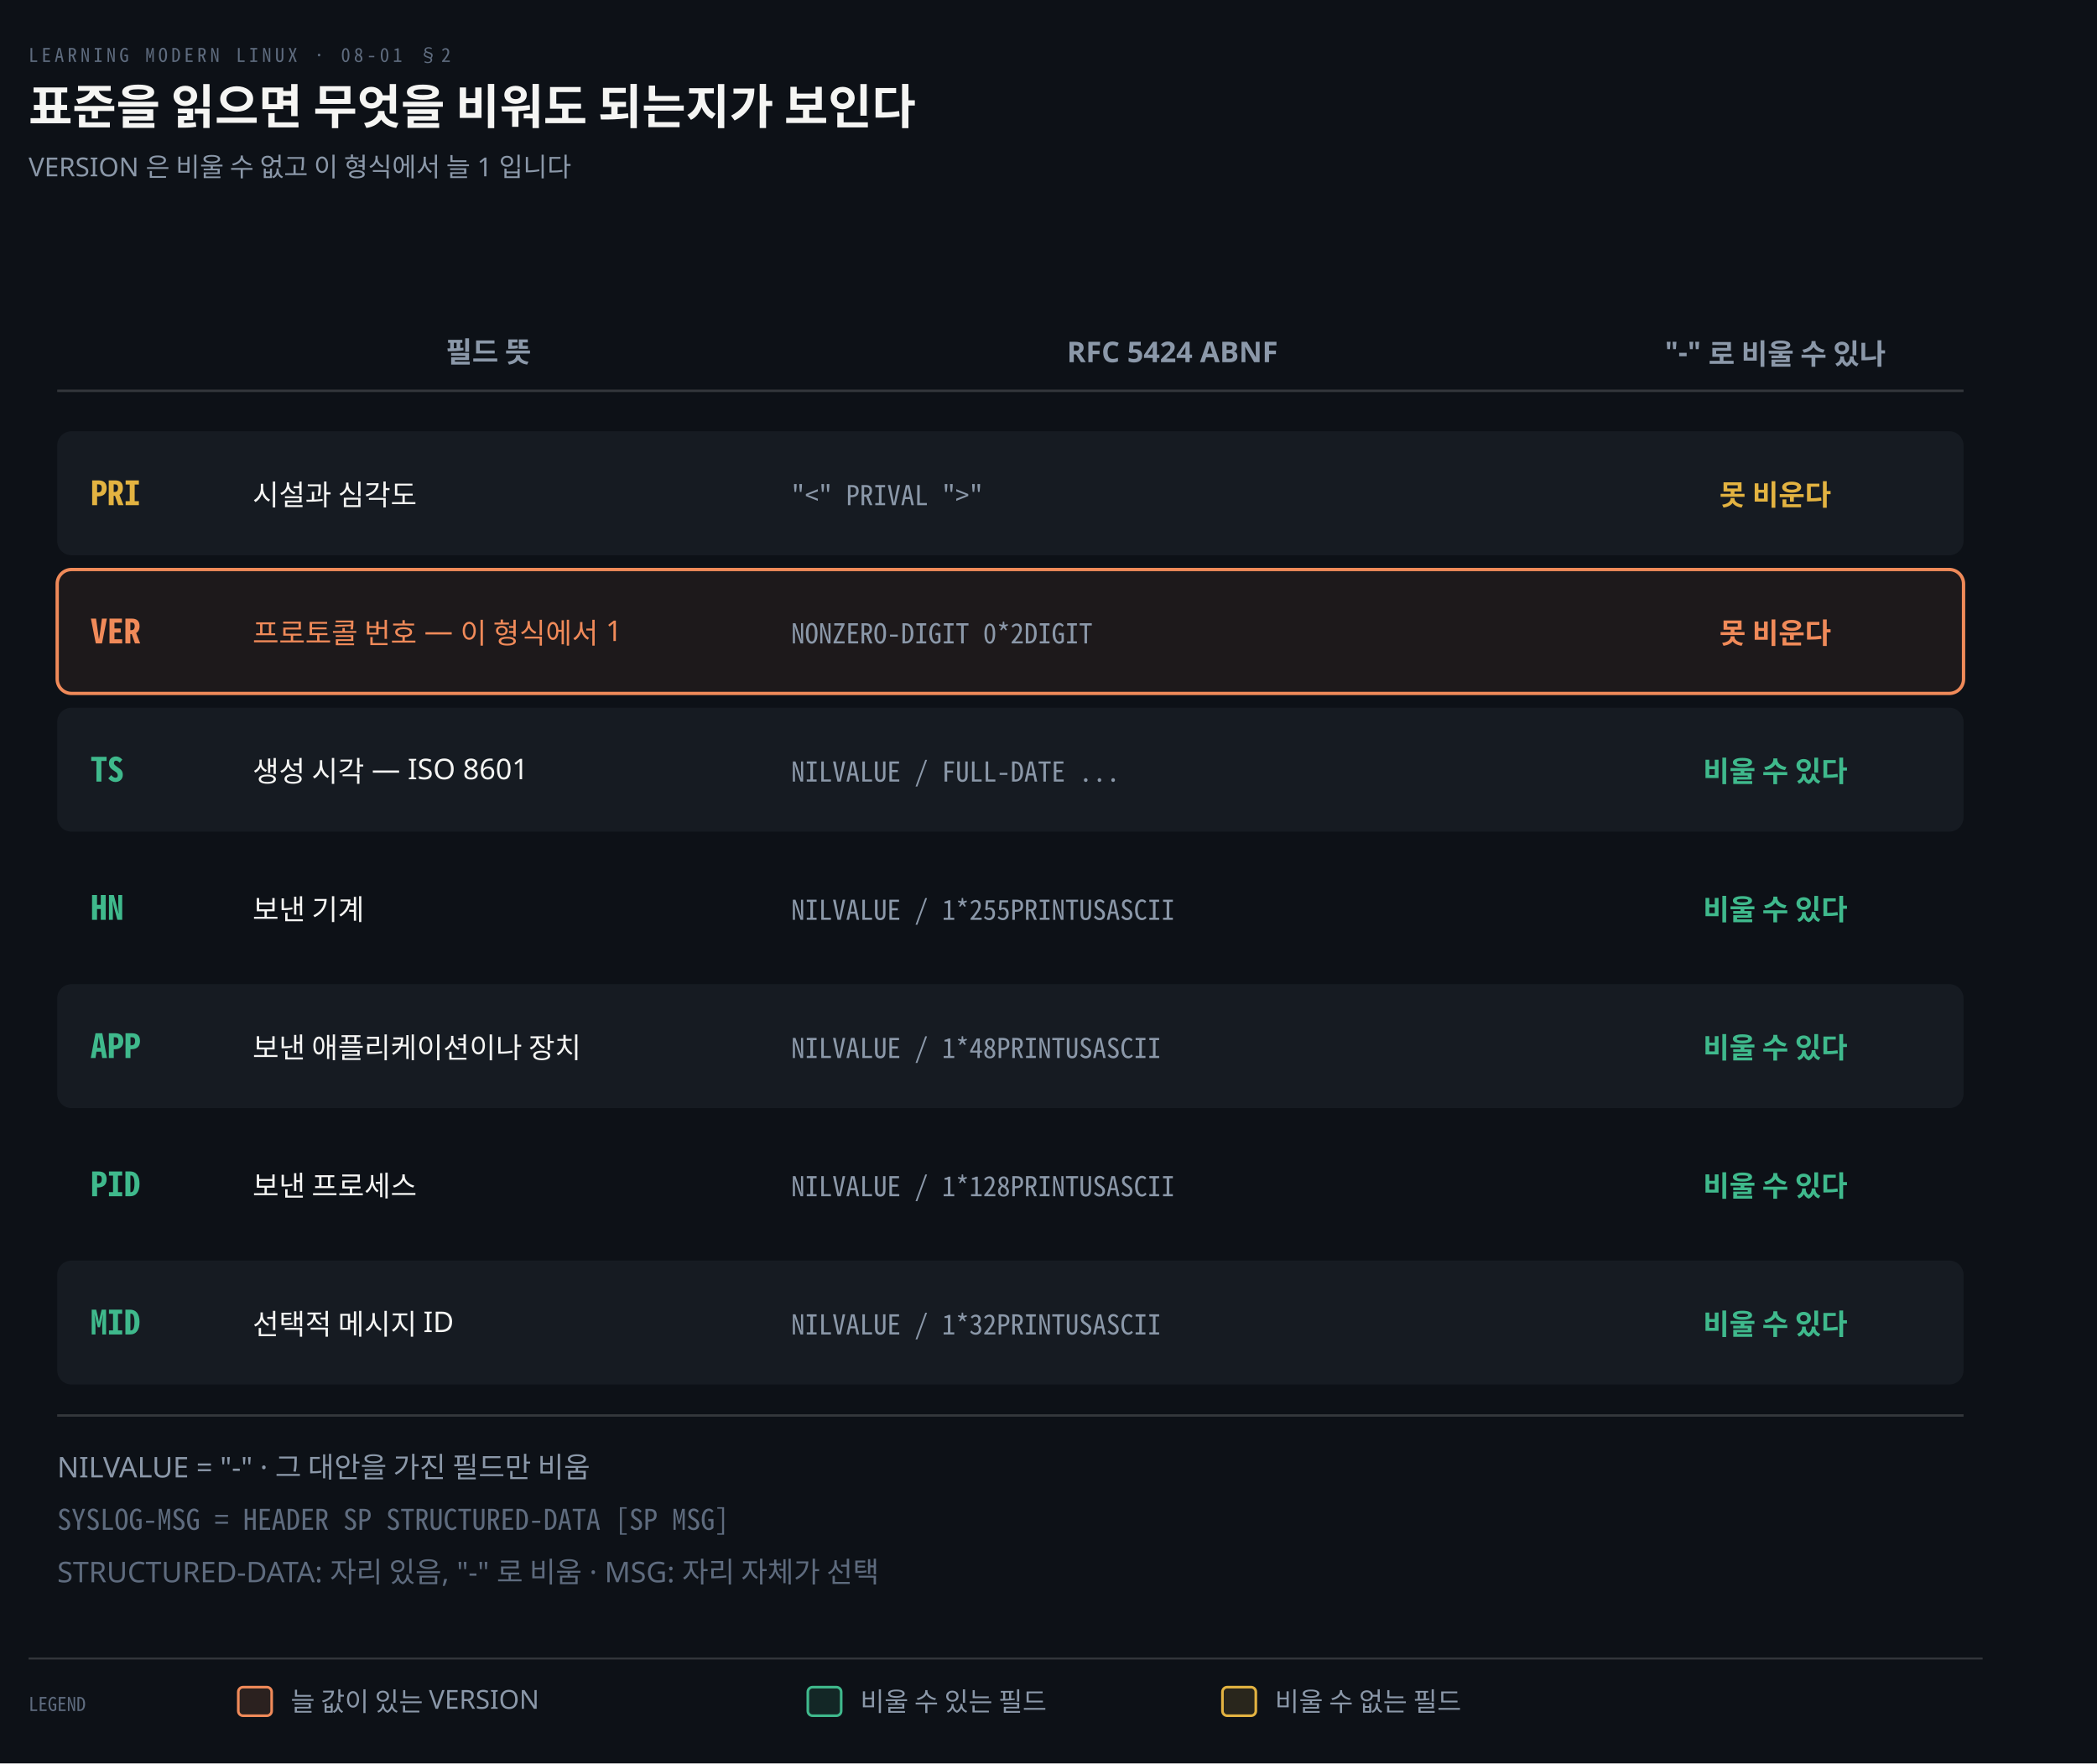
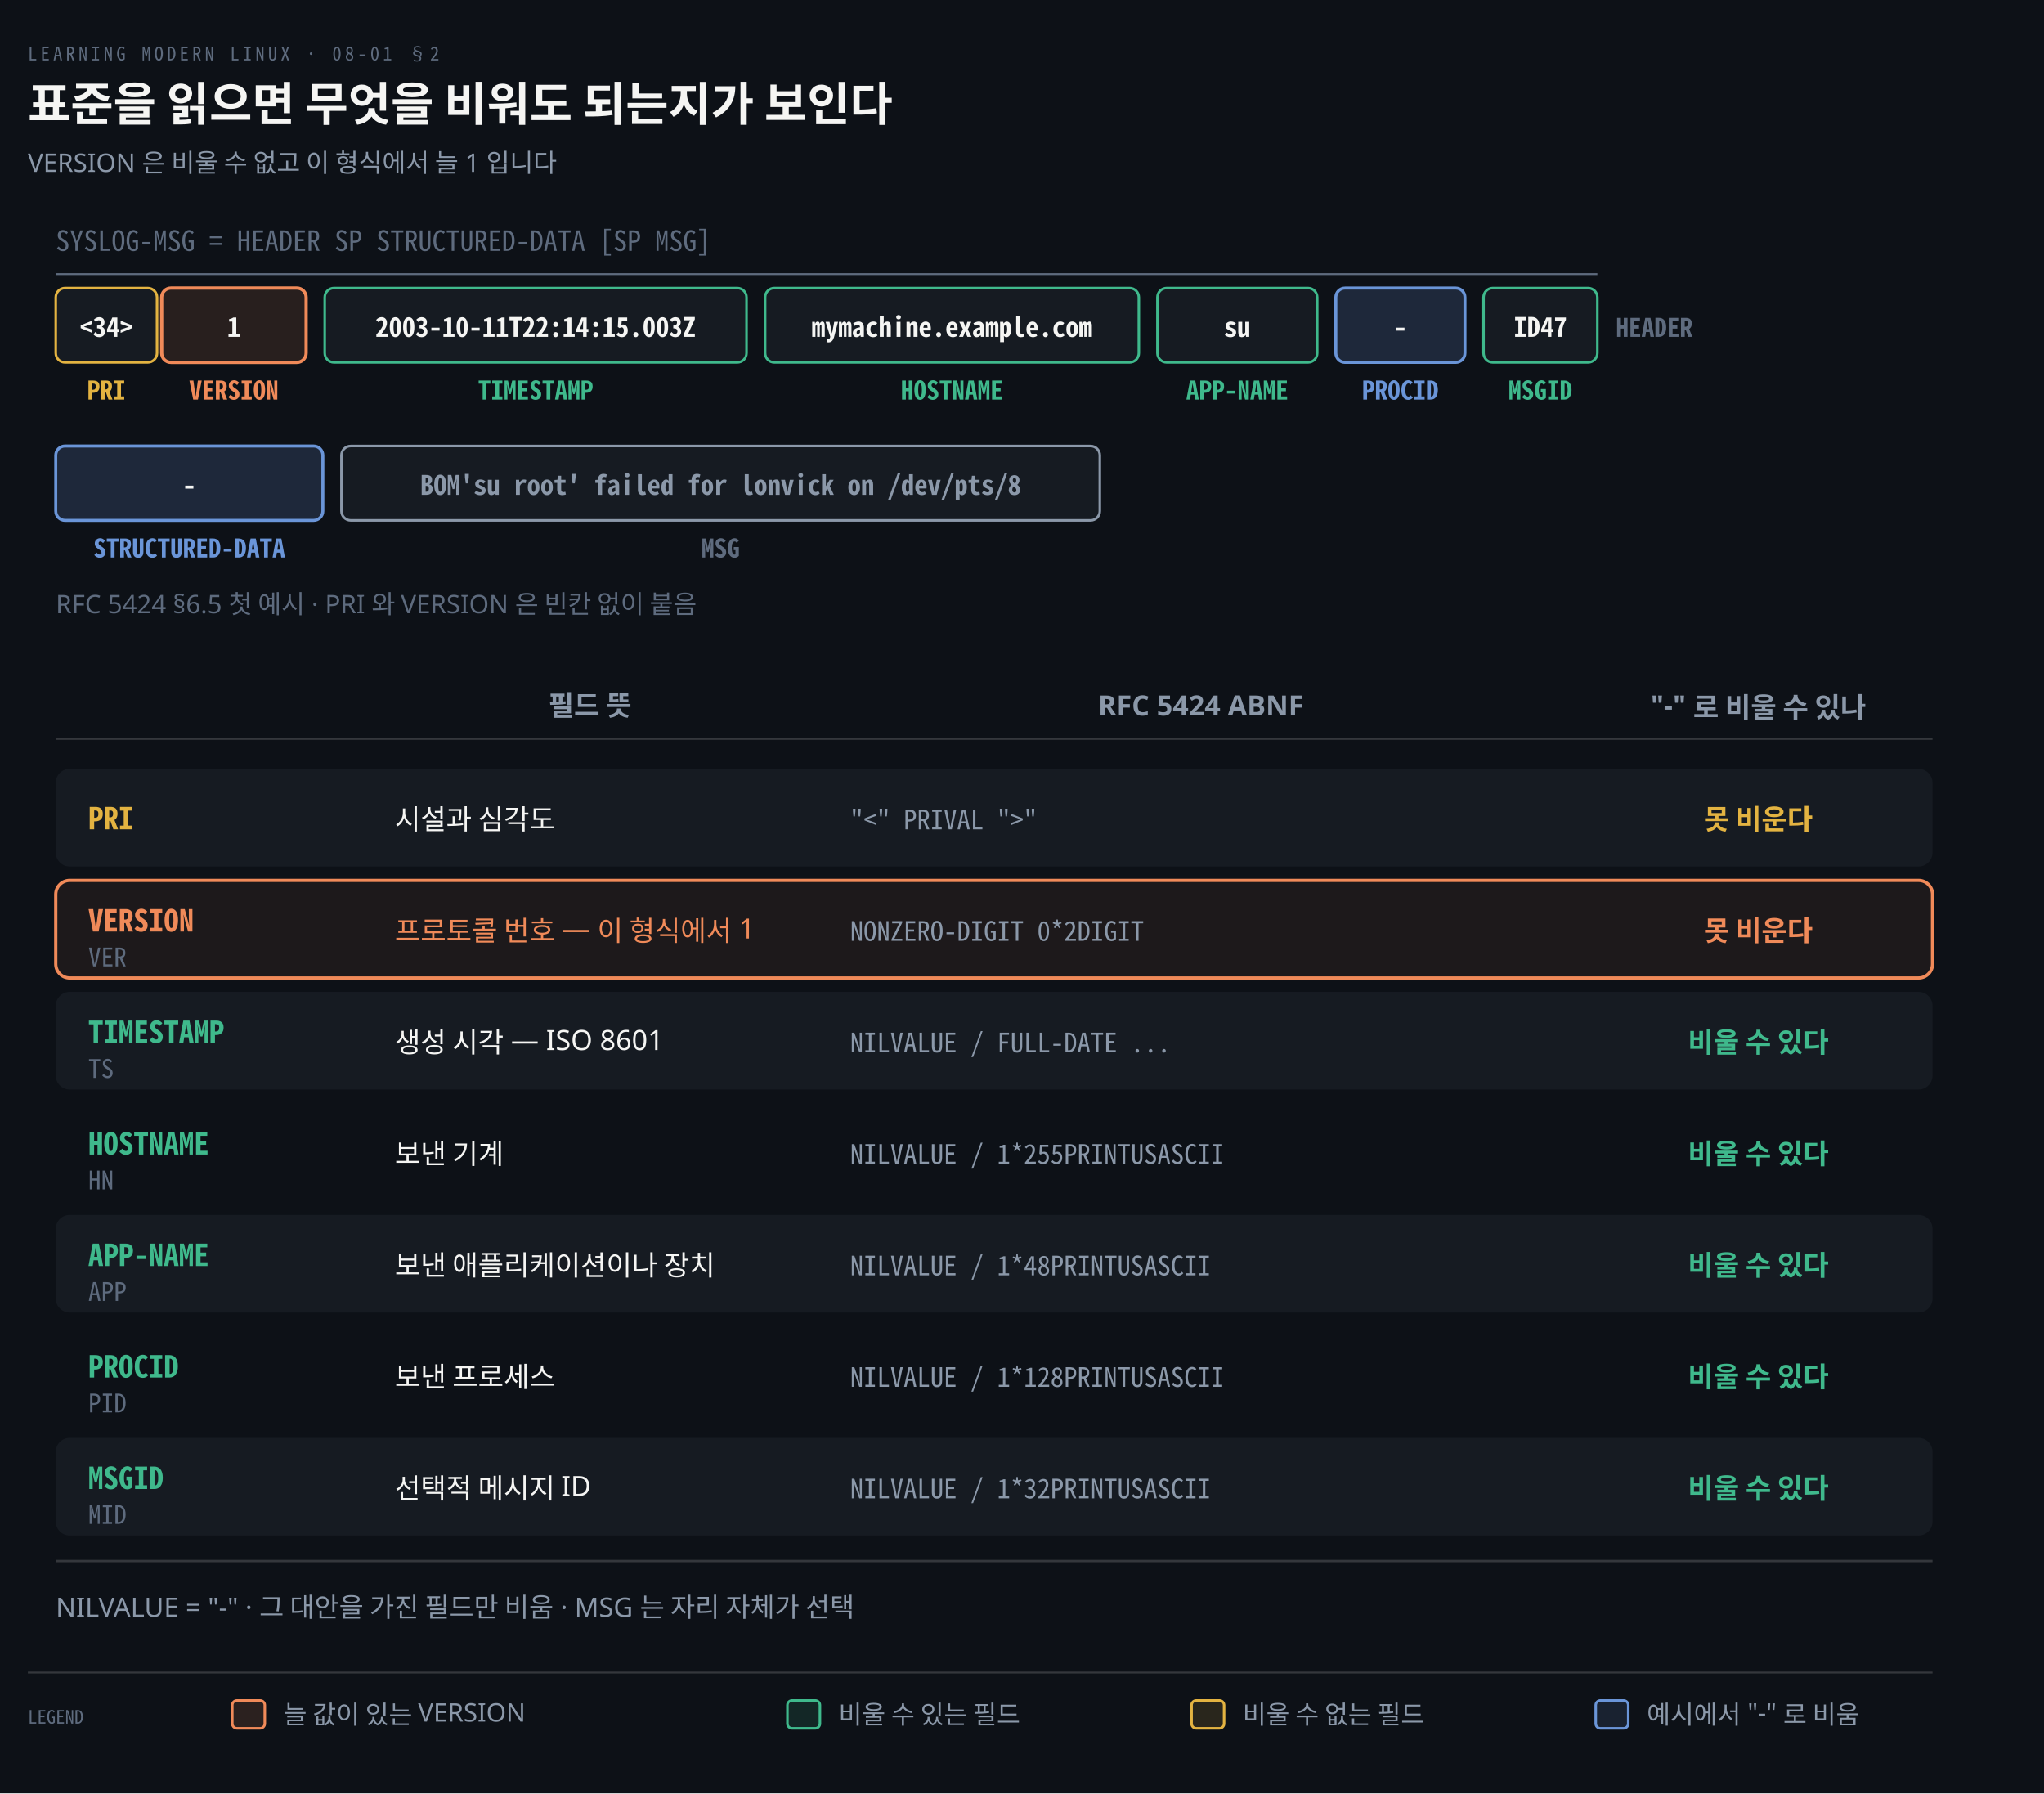
- <svg xmlns="http://www.w3.org/2000/svg" viewBox="0 0 880 740" width="100%" role="img" aria-labelledby="dt dd">
+ <svg xmlns="http://www.w3.org/2000/svg" viewBox="0 0 880 772" width="100%" role="img" aria-labelledby="dt dd">
  <defs>
    <marker id="ar" viewBox="0 0 8 8" refX="7" refY="4" markerWidth="6.5" markerHeight="6.5" orient="auto">
      <path d="M0 0 L8 4 L0 8 z" fill="#8B98A9" />
    </marker>
    <marker id="ok" viewBox="0 0 8 8" refX="7" refY="4" markerWidth="6.5" markerHeight="6.5" orient="auto">
      <path d="M0 0 L8 4 L0 8 z" fill="#3FB98C" />
    </marker>
    <marker id="warn" viewBox="0 0 8 8" refX="7" refY="4" markerWidth="6.5" markerHeight="6.5" orient="auto">
      <path d="M0 0 L8 4 L0 8 z" fill="#E3B341" />
    </marker>
    <marker id="bad" viewBox="0 0 8 8" refX="7" refY="4" markerWidth="6.5" markerHeight="6.5" orient="auto">
      <path d="M0 0 L8 4 L0 8 z" fill="#F0616D" />
    </marker>
    <marker id="info" viewBox="0 0 8 8" refX="7" refY="4" markerWidth="6.5" markerHeight="6.5" orient="auto">
      <path d="M0 0 L8 4 L0 8 z" fill="#6A95D8" />
    </marker>
    <marker id="acc" viewBox="0 0 8 8" refX="7" refY="4" markerWidth="6.5" markerHeight="6.5" orient="auto">
      <path d="M0 0 L8 4 L0 8 z" fill="#F08A59" />
    </marker>
    <marker id="soft" viewBox="0 0 8 8" refX="7" refY="4" markerWidth="6.5" markerHeight="6.5" orient="auto">
      <path d="M0 0 L8 4 L0 8 z" fill="#5E6B7E" />
    </marker>
  </defs>
-   <rect width="880" height="740" fill="#0D1117" />
+   <rect width="880" height="772" fill="#0D1117" />
  <text x="12" y="26" font-family="'Geist Mono','Noto Sans Mono CJK KR',monospace" font-size="8" letter-spacing="0.18em" fill="#5E6B7E">LEARNING MODERN LINUX · 08-01 §2</text>
  <text x="12" y="52" font-family="'Geist','Apple SD Gothic Neo','Noto Sans KR','Malgun Gothic',sans-serif" font-size="20" font-weight="600" fill="#F5F5F3">표준을 읽으면 무엇을 비워도 되는지가 보인다</text>
  <text x="12" y="74" font-family="'Geist','Apple SD Gothic Neo','Noto Sans KR','Malgun Gothic',sans-serif" font-size="11" fill="#8B98A9">VERSION 은 비울 수 없고 이 형식에서 늘 1 입니다</text>
-   <text x="205.0" y="152" text-anchor="middle" font-family="'Geist','Apple SD Gothic Neo','Noto Sans KR','Malgun Gothic',sans-serif" font-size="12" font-weight="600" fill="#8B98A9">필드 뜻</text>
-   <text x="492.0" y="152" text-anchor="middle" font-family="'Geist','Apple SD Gothic Neo','Noto Sans KR','Malgun Gothic',sans-serif" font-size="12" font-weight="600" fill="#8B98A9">RFC 5424 ABNF</text>
-   <text x="745.0" y="152" text-anchor="middle" font-family="'Geist','Apple SD Gothic Neo','Noto Sans KR','Malgun Gothic',sans-serif" font-size="12" font-weight="600" fill="#8B98A9">"-" 로 비울 수 있나</text>
-   <line x1="24" y1="164" x2="824" y2="164" stroke="rgba(191,192,192,0.22)" stroke-width="1" />
-   <rect x="24" y="181" width="800" height="52" rx="6" fill="#161B22" stroke="none" stroke-width="0" />
-   <text x="38" y="212.0" text-anchor="start" font-family="'Geist Mono','Noto Sans Mono CJK KR',monospace" font-size="14" font-weight="600" fill="#E3B341">PRI</text>
-   <text x="106" y="212.0" text-anchor="start" font-family="'Geist','Apple SD Gothic Neo','Noto Sans KR','Malgun Gothic',sans-serif" font-size="12" font-weight="400" fill="#F5F5F3">시설과 심각도</text>
-   <text x="332" y="212.0" text-anchor="start" font-family="'Geist Mono','Noto Sans Mono CJK KR',monospace" font-size="11.5" font-weight="400" fill="#8B98A9">"&lt;" PRIVAL "&gt;"</text>
-   <text x="745.0" y="212.0" text-anchor="middle" font-family="'Geist','Apple SD Gothic Neo','Noto Sans KR','Malgun Gothic',sans-serif" font-size="12" font-weight="600" fill="#E3B341">못 비운다</text>
-   <rect x="24" y="239" width="800" height="52" rx="6" fill="#F08A5912" stroke="#F08A59" stroke-width="1.4" />
-   <text x="38" y="270.0" text-anchor="start" font-family="'Geist Mono','Noto Sans Mono CJK KR',monospace" font-size="14" font-weight="600" fill="#F08A59">VER</text>
-   <text x="106" y="270.0" text-anchor="start" font-family="'Geist','Apple SD Gothic Neo','Noto Sans KR','Malgun Gothic',sans-serif" font-size="12" font-weight="400" fill="#F08A59">프로토콜 번호 — 이 형식에서 1</text>
-   <text x="332" y="270.0" text-anchor="start" font-family="'Geist Mono','Noto Sans Mono CJK KR',monospace" font-size="11.5" font-weight="400" fill="#8B98A9">NONZERO-DIGIT 0*2DIGIT</text>
-   <text x="745.0" y="270.0" text-anchor="middle" font-family="'Geist','Apple SD Gothic Neo','Noto Sans KR','Malgun Gothic',sans-serif" font-size="12" font-weight="600" fill="#F08A59">못 비운다</text>
-   <rect x="24" y="297" width="800" height="52" rx="6" fill="#161B22" stroke="none" stroke-width="0" />
-   <text x="38" y="328.0" text-anchor="start" font-family="'Geist Mono','Noto Sans Mono CJK KR',monospace" font-size="14" font-weight="600" fill="#3FB98C">TS</text>
-   <text x="106" y="328.0" text-anchor="start" font-family="'Geist','Apple SD Gothic Neo','Noto Sans KR','Malgun Gothic',sans-serif" font-size="12" font-weight="400" fill="#F5F5F3">생성 시각 — ISO 8601</text>
-   <text x="332" y="328.0" text-anchor="start" font-family="'Geist Mono','Noto Sans Mono CJK KR',monospace" font-size="11.5" font-weight="400" fill="#8B98A9">NILVALUE / FULL-DATE ...</text>
-   <text x="745.0" y="328.0" text-anchor="middle" font-family="'Geist','Apple SD Gothic Neo','Noto Sans KR','Malgun Gothic',sans-serif" font-size="12" font-weight="600" fill="#3FB98C">비울 수 있다</text>
-   <text x="38" y="386.0" text-anchor="start" font-family="'Geist Mono','Noto Sans Mono CJK KR',monospace" font-size="14" font-weight="600" fill="#3FB98C">HN</text>
-   <text x="106" y="386.0" text-anchor="start" font-family="'Geist','Apple SD Gothic Neo','Noto Sans KR','Malgun Gothic',sans-serif" font-size="12" font-weight="400" fill="#F5F5F3">보낸 기계</text>
-   <text x="332" y="386.0" text-anchor="start" font-family="'Geist Mono','Noto Sans Mono CJK KR',monospace" font-size="11.5" font-weight="400" fill="#8B98A9">NILVALUE / 1*255PRINTUSASCII</text>
-   <text x="745.0" y="386.0" text-anchor="middle" font-family="'Geist','Apple SD Gothic Neo','Noto Sans KR','Malgun Gothic',sans-serif" font-size="12" font-weight="600" fill="#3FB98C">비울 수 있다</text>
-   <rect x="24" y="413" width="800" height="52" rx="6" fill="#161B22" stroke="none" stroke-width="0" />
-   <text x="38" y="444.0" text-anchor="start" font-family="'Geist Mono','Noto Sans Mono CJK KR',monospace" font-size="14" font-weight="600" fill="#3FB98C">APP</text>
-   <text x="106" y="444.0" text-anchor="start" font-family="'Geist','Apple SD Gothic Neo','Noto Sans KR','Malgun Gothic',sans-serif" font-size="12" font-weight="400" fill="#F5F5F3">보낸 애플리케이션이나 장치</text>
-   <text x="332" y="444.0" text-anchor="start" font-family="'Geist Mono','Noto Sans Mono CJK KR',monospace" font-size="11.5" font-weight="400" fill="#8B98A9">NILVALUE / 1*48PRINTUSASCII</text>
-   <text x="745.0" y="444.0" text-anchor="middle" font-family="'Geist','Apple SD Gothic Neo','Noto Sans KR','Malgun Gothic',sans-serif" font-size="12" font-weight="600" fill="#3FB98C">비울 수 있다</text>
-   <text x="38" y="502.0" text-anchor="start" font-family="'Geist Mono','Noto Sans Mono CJK KR',monospace" font-size="14" font-weight="600" fill="#3FB98C">PID</text>
-   <text x="106" y="502.0" text-anchor="start" font-family="'Geist','Apple SD Gothic Neo','Noto Sans KR','Malgun Gothic',sans-serif" font-size="12" font-weight="400" fill="#F5F5F3">보낸 프로세스</text>
-   <text x="332" y="502.0" text-anchor="start" font-family="'Geist Mono','Noto Sans Mono CJK KR',monospace" font-size="11.5" font-weight="400" fill="#8B98A9">NILVALUE / 1*128PRINTUSASCII</text>
-   <text x="745.0" y="502.0" text-anchor="middle" font-family="'Geist','Apple SD Gothic Neo','Noto Sans KR','Malgun Gothic',sans-serif" font-size="12" font-weight="600" fill="#3FB98C">비울 수 있다</text>
-   <rect x="24" y="529" width="800" height="52" rx="6" fill="#161B22" stroke="none" stroke-width="0" />
-   <text x="38" y="560.0" text-anchor="start" font-family="'Geist Mono','Noto Sans Mono CJK KR',monospace" font-size="14" font-weight="600" fill="#3FB98C">MID</text>
-   <text x="106" y="560.0" text-anchor="start" font-family="'Geist','Apple SD Gothic Neo','Noto Sans KR','Malgun Gothic',sans-serif" font-size="12" font-weight="400" fill="#F5F5F3">선택적 메시지 ID</text>
-   <text x="332" y="560.0" text-anchor="start" font-family="'Geist Mono','Noto Sans Mono CJK KR',monospace" font-size="11.5" font-weight="400" fill="#8B98A9">NILVALUE / 1*32PRINTUSASCII</text>
-   <text x="745.0" y="560.0" text-anchor="middle" font-family="'Geist','Apple SD Gothic Neo','Noto Sans KR','Malgun Gothic',sans-serif" font-size="12" font-weight="600" fill="#3FB98C">비울 수 있다</text>
-   <line x1="24" y1="594" x2="824" y2="594" stroke="rgba(191,192,192,0.22)" stroke-width="1" />
-   <text x="24" y="620" text-anchor="start" font-family="'Geist','Apple SD Gothic Neo','Noto Sans KR','Malgun Gothic',sans-serif" font-size="12" font-weight="400" fill="#8B98A9">NILVALUE = "-" · 그 대안을 가진 필드만 비움</text>
-   <text x="24" y="642" text-anchor="start" font-family="'Geist Mono','Noto Sans Mono CJK KR',monospace" font-size="12" font-weight="400" fill="#5E6B7E">SYSLOG-MSG = HEADER SP STRUCTURED-DATA [SP MSG]</text>
-   <text x="24" y="664" text-anchor="start" font-family="'Geist','Apple SD Gothic Neo','Noto Sans KR','Malgun Gothic',sans-serif" font-size="12" font-weight="400" fill="#5E6B7E">STRUCTURED-DATA: 자리 있음, "-" 로 비움 · MSG: 자리 자체가 선택</text>
-   <line x1="12" y1="696" x2="832" y2="696" stroke="rgba(191,192,192,0.22)" stroke-width="0.8" />
-   <text x="12" y="718" text-anchor="start" font-family="'Geist Mono','Noto Sans Mono CJK KR',monospace" font-size="8" font-weight="400" fill="#5E6B7E">LEGEND</text>
-   <rect x="100" y="708" width="14" height="12" rx="2" fill="#F08A5922" stroke="#F08A59" stroke-width="1.1" />
-   <text x="122" y="718" text-anchor="start" font-family="'Geist','Apple SD Gothic Neo','Noto Sans KR','Malgun Gothic',sans-serif" font-size="11" font-weight="400" fill="#8B98A9">늘 값이 있는 VERSION</text>
-   <rect x="339" y="708" width="14" height="12" rx="2" fill="#3FB98C22" stroke="#3FB98C" stroke-width="1.1" />
-   <text x="361" y="718" text-anchor="start" font-family="'Geist','Apple SD Gothic Neo','Noto Sans KR','Malgun Gothic',sans-serif" font-size="11" font-weight="400" fill="#8B98A9">비울 수 있는 필드</text>
-   <rect x="513" y="708" width="14" height="12" rx="2" fill="#E3B34122" stroke="#E3B341" stroke-width="1.1" />
-   <text x="535" y="718" text-anchor="start" font-family="'Geist','Apple SD Gothic Neo','Noto Sans KR','Malgun Gothic',sans-serif" font-size="11" font-weight="400" fill="#8B98A9">비울 수 없는 필드</text>
+   <text x="24" y="108" text-anchor="start" font-family="'Geist Mono','Noto Sans Mono CJK KR',monospace" font-size="12" font-weight="400" fill="#5E6B7E">SYSLOG-MSG = HEADER SP STRUCTURED-DATA [SP MSG]</text>
+   <rect x="24" y="124" width="43.6" height="32" rx="4" fill="#161B22" stroke="#E3B341" stroke-width="1.1" />
+   <text x="45.8" y="145" text-anchor="middle" font-family="'Geist Mono','Noto Sans Mono CJK KR',monospace" font-size="11.5" font-weight="600" fill="#F5F5F3">&lt;34&gt;</text>
+   <text x="45.8" y="172" text-anchor="middle" font-family="'Geist Mono','Noto Sans Mono CJK KR',monospace" font-size="11" font-weight="600" fill="#E3B341">PRI</text>
+   <rect x="69.6" y="124" width="62.2" height="32" rx="4" fill="#F08A591F" stroke="#F08A59" stroke-width="1.4" />
+   <text x="100.7" y="145" text-anchor="middle" font-family="'Geist Mono','Noto Sans Mono CJK KR',monospace" font-size="11.5" font-weight="600" fill="#F5F5F3">1</text>
+   <text x="100.7" y="172" text-anchor="middle" font-family="'Geist Mono','Noto Sans Mono CJK KR',monospace" font-size="11" font-weight="600" fill="#F08A59">VERSION</text>
+   <rect x="139.8" y="124" width="181.6" height="32" rx="4" fill="#161B22" stroke="#3FB98C" stroke-width="1.1" />
+   <text x="230.6" y="145" text-anchor="middle" font-family="'Geist Mono','Noto Sans Mono CJK KR',monospace" font-size="11.5" font-weight="600" fill="#F5F5F3">2003-10-11T22:14:15.003Z</text>
+   <text x="230.6" y="172" text-anchor="middle" font-family="'Geist Mono','Noto Sans Mono CJK KR',monospace" font-size="11" font-weight="600" fill="#3FB98C">TIMESTAMP</text>
+   <rect x="329.4" y="124" width="160.9" height="32" rx="4" fill="#161B22" stroke="#3FB98C" stroke-width="1.1" />
+   <text x="409.85" y="145" text-anchor="middle" font-family="'Geist Mono','Noto Sans Mono CJK KR',monospace" font-size="11.5" font-weight="600" fill="#F5F5F3">mymachine.example.com</text>
+   <text x="409.85" y="172" text-anchor="middle" font-family="'Geist Mono','Noto Sans Mono CJK KR',monospace" font-size="11" font-weight="600" fill="#3FB98C">HOSTNAME</text>
+   <rect x="498.3" y="124" width="68.8" height="32" rx="4" fill="#161B22" stroke="#3FB98C" stroke-width="1.1" />
+   <text x="532.7" y="145" text-anchor="middle" font-family="'Geist Mono','Noto Sans Mono CJK KR',monospace" font-size="11.5" font-weight="600" fill="#F5F5F3">su</text>
+   <text x="532.7" y="172" text-anchor="middle" font-family="'Geist Mono','Noto Sans Mono CJK KR',monospace" font-size="11" font-weight="600" fill="#3FB98C">APP-NAME</text>
+   <rect x="575.1" y="124" width="55.6" height="32" rx="4" fill="#6A95D82E" stroke="#6A95D8" stroke-width="1.3" />
+   <text x="602.9" y="145" text-anchor="middle" font-family="'Geist Mono','Noto Sans Mono CJK KR',monospace" font-size="11.5" font-weight="600" fill="#F5F5F3">-</text>
+   <text x="602.9" y="172" text-anchor="middle" font-family="'Geist Mono','Noto Sans Mono CJK KR',monospace" font-size="11" font-weight="600" fill="#6A95D8">PROCID</text>
+   <rect x="638.7" y="124" width="49.0" height="32" rx="4" fill="#161B22" stroke="#3FB98C" stroke-width="1.1" />
+   <text x="663.2" y="145" text-anchor="middle" font-family="'Geist Mono','Noto Sans Mono CJK KR',monospace" font-size="11.5" font-weight="600" fill="#F5F5F3">ID47</text>
+   <text x="663.2" y="172" text-anchor="middle" font-family="'Geist Mono','Noto Sans Mono CJK KR',monospace" font-size="11" font-weight="600" fill="#3FB98C">MSGID</text>
+   <line x1="24" y1="118" x2="687.7" y2="118" stroke="#5E6B7E" stroke-width="0.8" />
+   <text x="695.7" y="145" text-anchor="start" font-family="'Geist Mono','Noto Sans Mono CJK KR',monospace" font-size="11" font-weight="600" fill="#5E6B7E">HEADER</text>
+   <rect x="24" y="192" width="115.0" height="32" rx="4" fill="#6A95D82E" stroke="#6A95D8" stroke-width="1.3" />
+   <text x="81.5" y="213" text-anchor="middle" font-family="'Geist Mono','Noto Sans Mono CJK KR',monospace" font-size="11.5" font-weight="600" fill="#F5F5F3">-</text>
+   <text x="81.5" y="240" text-anchor="middle" font-family="'Geist Mono','Noto Sans Mono CJK KR',monospace" font-size="11" font-weight="600" fill="#6A95D8">STRUCTURED-DATA</text>
+   <rect x="147.0" y="192" width="326.5" height="32" rx="4" fill="#161B22" stroke="#8B98A9" stroke-width="1.1" />
+   <text x="310.25" y="213" text-anchor="middle" font-family="'Geist Mono','Noto Sans Mono CJK KR',monospace" font-size="11.5" font-weight="600" fill="#8B98A9">BOM'su root' failed for lonvick on /dev/pts/8</text>
+   <text x="310.25" y="240" text-anchor="middle" font-family="'Geist Mono','Noto Sans Mono CJK KR',monospace" font-size="11" font-weight="600" fill="#5E6B7E">MSG</text>
+   <text x="24" y="264" text-anchor="start" font-family="'Geist','Apple SD Gothic Neo','Noto Sans KR','Malgun Gothic',sans-serif" font-size="11" font-weight="400" fill="#5E6B7E">RFC 5424 §6.5 첫 예시 · PRI 와 VERSION 은 빈칸 없이 붙음</text>
+   <text x="254.0" y="308" text-anchor="middle" font-family="'Geist','Apple SD Gothic Neo','Noto Sans KR','Malgun Gothic',sans-serif" font-size="12" font-weight="600" fill="#8B98A9">필드 뜻</text>
+   <text x="517.0" y="308" text-anchor="middle" font-family="'Geist','Apple SD Gothic Neo','Noto Sans KR','Malgun Gothic',sans-serif" font-size="12" font-weight="600" fill="#8B98A9">RFC 5424 ABNF</text>
+   <text x="757.0" y="308" text-anchor="middle" font-family="'Geist','Apple SD Gothic Neo','Noto Sans KR','Malgun Gothic',sans-serif" font-size="12" font-weight="600" fill="#8B98A9">"-" 로 비울 수 있나</text>
+   <line x1="24" y1="318" x2="832" y2="318" stroke="rgba(191,192,192,0.22)" stroke-width="1" />
+   <rect x="24" y="331" width="808" height="42" rx="6" fill="#161B22" stroke="none" stroke-width="0" />
+   <text x="38" y="357.0" text-anchor="start" font-family="'Geist Mono','Noto Sans Mono CJK KR',monospace" font-size="13" font-weight="600" fill="#E3B341">PRI</text>
+   <text x="170" y="357.0" text-anchor="start" font-family="'Geist','Apple SD Gothic Neo','Noto Sans KR','Malgun Gothic',sans-serif" font-size="12" font-weight="400" fill="#F5F5F3">시설과 심각도</text>
+   <text x="366" y="357.0" text-anchor="start" font-family="'Geist Mono','Noto Sans Mono CJK KR',monospace" font-size="11.5" font-weight="400" fill="#8B98A9">"&lt;" PRIVAL "&gt;"</text>
+   <text x="757.0" y="357.0" text-anchor="middle" font-family="'Geist','Apple SD Gothic Neo','Noto Sans KR','Malgun Gothic',sans-serif" font-size="12" font-weight="600" fill="#E3B341">못 비운다</text>
+   <rect x="24" y="379" width="808" height="42" rx="6" fill="#F08A5912" stroke="#F08A59" stroke-width="1.4" />
+   <text x="38" y="401.0" text-anchor="start" font-family="'Geist Mono','Noto Sans Mono CJK KR',monospace" font-size="13" font-weight="600" fill="#F08A59">VERSION</text>
+   <text x="38" y="416.0" text-anchor="start" font-family="'Geist Mono','Noto Sans Mono CJK KR',monospace" font-size="11" font-weight="400" fill="#5E6B7E">VER</text>
+   <text x="170" y="405.0" text-anchor="start" font-family="'Geist','Apple SD Gothic Neo','Noto Sans KR','Malgun Gothic',sans-serif" font-size="12" font-weight="400" fill="#F08A59">프로토콜 번호 — 이 형식에서 1</text>
+   <text x="366" y="405.0" text-anchor="start" font-family="'Geist Mono','Noto Sans Mono CJK KR',monospace" font-size="11.5" font-weight="400" fill="#8B98A9">NONZERO-DIGIT 0*2DIGIT</text>
+   <text x="757.0" y="405.0" text-anchor="middle" font-family="'Geist','Apple SD Gothic Neo','Noto Sans KR','Malgun Gothic',sans-serif" font-size="12" font-weight="600" fill="#F08A59">못 비운다</text>
+   <rect x="24" y="427" width="808" height="42" rx="6" fill="#161B22" stroke="none" stroke-width="0" />
+   <text x="38" y="449.0" text-anchor="start" font-family="'Geist Mono','Noto Sans Mono CJK KR',monospace" font-size="13" font-weight="600" fill="#3FB98C">TIMESTAMP</text>
+   <text x="38" y="464.0" text-anchor="start" font-family="'Geist Mono','Noto Sans Mono CJK KR',monospace" font-size="11" font-weight="400" fill="#5E6B7E">TS</text>
+   <text x="170" y="453.0" text-anchor="start" font-family="'Geist','Apple SD Gothic Neo','Noto Sans KR','Malgun Gothic',sans-serif" font-size="12" font-weight="400" fill="#F5F5F3">생성 시각 — ISO 8601</text>
+   <text x="366" y="453.0" text-anchor="start" font-family="'Geist Mono','Noto Sans Mono CJK KR',monospace" font-size="11.5" font-weight="400" fill="#8B98A9">NILVALUE / FULL-DATE ...</text>
+   <text x="757.0" y="453.0" text-anchor="middle" font-family="'Geist','Apple SD Gothic Neo','Noto Sans KR','Malgun Gothic',sans-serif" font-size="12" font-weight="600" fill="#3FB98C">비울 수 있다</text>
+   <text x="38" y="497.0" text-anchor="start" font-family="'Geist Mono','Noto Sans Mono CJK KR',monospace" font-size="13" font-weight="600" fill="#3FB98C">HOSTNAME</text>
+   <text x="38" y="512.0" text-anchor="start" font-family="'Geist Mono','Noto Sans Mono CJK KR',monospace" font-size="11" font-weight="400" fill="#5E6B7E">HN</text>
+   <text x="170" y="501.0" text-anchor="start" font-family="'Geist','Apple SD Gothic Neo','Noto Sans KR','Malgun Gothic',sans-serif" font-size="12" font-weight="400" fill="#F5F5F3">보낸 기계</text>
+   <text x="366" y="501.0" text-anchor="start" font-family="'Geist Mono','Noto Sans Mono CJK KR',monospace" font-size="11.5" font-weight="400" fill="#8B98A9">NILVALUE / 1*255PRINTUSASCII</text>
+   <text x="757.0" y="501.0" text-anchor="middle" font-family="'Geist','Apple SD Gothic Neo','Noto Sans KR','Malgun Gothic',sans-serif" font-size="12" font-weight="600" fill="#3FB98C">비울 수 있다</text>
+   <rect x="24" y="523" width="808" height="42" rx="6" fill="#161B22" stroke="none" stroke-width="0" />
+   <text x="38" y="545.0" text-anchor="start" font-family="'Geist Mono','Noto Sans Mono CJK KR',monospace" font-size="13" font-weight="600" fill="#3FB98C">APP-NAME</text>
+   <text x="38" y="560.0" text-anchor="start" font-family="'Geist Mono','Noto Sans Mono CJK KR',monospace" font-size="11" font-weight="400" fill="#5E6B7E">APP</text>
+   <text x="170" y="549.0" text-anchor="start" font-family="'Geist','Apple SD Gothic Neo','Noto Sans KR','Malgun Gothic',sans-serif" font-size="12" font-weight="400" fill="#F5F5F3">보낸 애플리케이션이나 장치</text>
+   <text x="366" y="549.0" text-anchor="start" font-family="'Geist Mono','Noto Sans Mono CJK KR',monospace" font-size="11.5" font-weight="400" fill="#8B98A9">NILVALUE / 1*48PRINTUSASCII</text>
+   <text x="757.0" y="549.0" text-anchor="middle" font-family="'Geist','Apple SD Gothic Neo','Noto Sans KR','Malgun Gothic',sans-serif" font-size="12" font-weight="600" fill="#3FB98C">비울 수 있다</text>
+   <text x="38" y="593.0" text-anchor="start" font-family="'Geist Mono','Noto Sans Mono CJK KR',monospace" font-size="13" font-weight="600" fill="#3FB98C">PROCID</text>
+   <text x="38" y="608.0" text-anchor="start" font-family="'Geist Mono','Noto Sans Mono CJK KR',monospace" font-size="11" font-weight="400" fill="#5E6B7E">PID</text>
+   <text x="170" y="597.0" text-anchor="start" font-family="'Geist','Apple SD Gothic Neo','Noto Sans KR','Malgun Gothic',sans-serif" font-size="12" font-weight="400" fill="#F5F5F3">보낸 프로세스</text>
+   <text x="366" y="597.0" text-anchor="start" font-family="'Geist Mono','Noto Sans Mono CJK KR',monospace" font-size="11.5" font-weight="400" fill="#8B98A9">NILVALUE / 1*128PRINTUSASCII</text>
+   <text x="757.0" y="597.0" text-anchor="middle" font-family="'Geist','Apple SD Gothic Neo','Noto Sans KR','Malgun Gothic',sans-serif" font-size="12" font-weight="600" fill="#3FB98C">비울 수 있다</text>
+   <rect x="24" y="619" width="808" height="42" rx="6" fill="#161B22" stroke="none" stroke-width="0" />
+   <text x="38" y="641.0" text-anchor="start" font-family="'Geist Mono','Noto Sans Mono CJK KR',monospace" font-size="13" font-weight="600" fill="#3FB98C">MSGID</text>
+   <text x="38" y="656.0" text-anchor="start" font-family="'Geist Mono','Noto Sans Mono CJK KR',monospace" font-size="11" font-weight="400" fill="#5E6B7E">MID</text>
+   <text x="170" y="645.0" text-anchor="start" font-family="'Geist','Apple SD Gothic Neo','Noto Sans KR','Malgun Gothic',sans-serif" font-size="12" font-weight="400" fill="#F5F5F3">선택적 메시지 ID</text>
+   <text x="366" y="645.0" text-anchor="start" font-family="'Geist Mono','Noto Sans Mono CJK KR',monospace" font-size="11.5" font-weight="400" fill="#8B98A9">NILVALUE / 1*32PRINTUSASCII</text>
+   <text x="757.0" y="645.0" text-anchor="middle" font-family="'Geist','Apple SD Gothic Neo','Noto Sans KR','Malgun Gothic',sans-serif" font-size="12" font-weight="600" fill="#3FB98C">비울 수 있다</text>
+   <line x1="24" y1="672" x2="832" y2="672" stroke="rgba(191,192,192,0.22)" stroke-width="1" />
+   <text x="24" y="696" text-anchor="start" font-family="'Geist','Apple SD Gothic Neo','Noto Sans KR','Malgun Gothic',sans-serif" font-size="11.5" font-weight="400" fill="#8B98A9">NILVALUE = "-" · 그 대안을 가진 필드만 비움 · MSG 는 자리 자체가 선택</text>
+   <line x1="12" y1="720" x2="832" y2="720" stroke="rgba(191,192,192,0.22)" stroke-width="0.8" />
+   <text x="12" y="742" text-anchor="start" font-family="'Geist Mono','Noto Sans Mono CJK KR',monospace" font-size="8" font-weight="400" fill="#5E6B7E">LEGEND</text>
+   <rect x="100" y="732" width="14" height="12" rx="2" fill="#F08A5922" stroke="#F08A59" stroke-width="1.1" />
+   <text x="122" y="742" text-anchor="start" font-family="'Geist','Apple SD Gothic Neo','Noto Sans KR','Malgun Gothic',sans-serif" font-size="11" font-weight="400" fill="#8B98A9">늘 값이 있는 VERSION</text>
+   <rect x="339" y="732" width="14" height="12" rx="2" fill="#3FB98C22" stroke="#3FB98C" stroke-width="1.1" />
+   <text x="361" y="742" text-anchor="start" font-family="'Geist','Apple SD Gothic Neo','Noto Sans KR','Malgun Gothic',sans-serif" font-size="11" font-weight="400" fill="#8B98A9">비울 수 있는 필드</text>
+   <rect x="513" y="732" width="14" height="12" rx="2" fill="#E3B34122" stroke="#E3B341" stroke-width="1.1" />
+   <text x="535" y="742" text-anchor="start" font-family="'Geist','Apple SD Gothic Neo','Noto Sans KR','Malgun Gothic',sans-serif" font-size="11" font-weight="400" fill="#8B98A9">비울 수 없는 필드</text>
+   <rect x="687" y="732" width="14" height="12" rx="2" fill="#6A95D822" stroke="#6A95D8" stroke-width="1.1" />
+   <text x="709" y="742" text-anchor="start" font-family="'Geist','Apple SD Gothic Neo','Noto Sans KR','Malgun Gothic',sans-serif" font-size="11" font-weight="400" fill="#8B98A9">예시에서 "-" 로 비움</text>
</svg>
